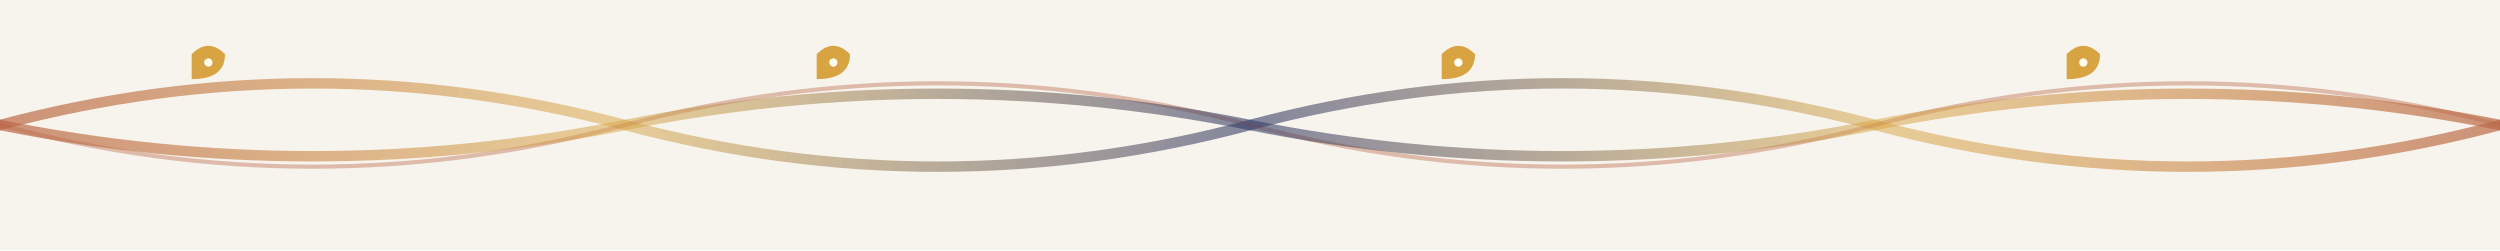
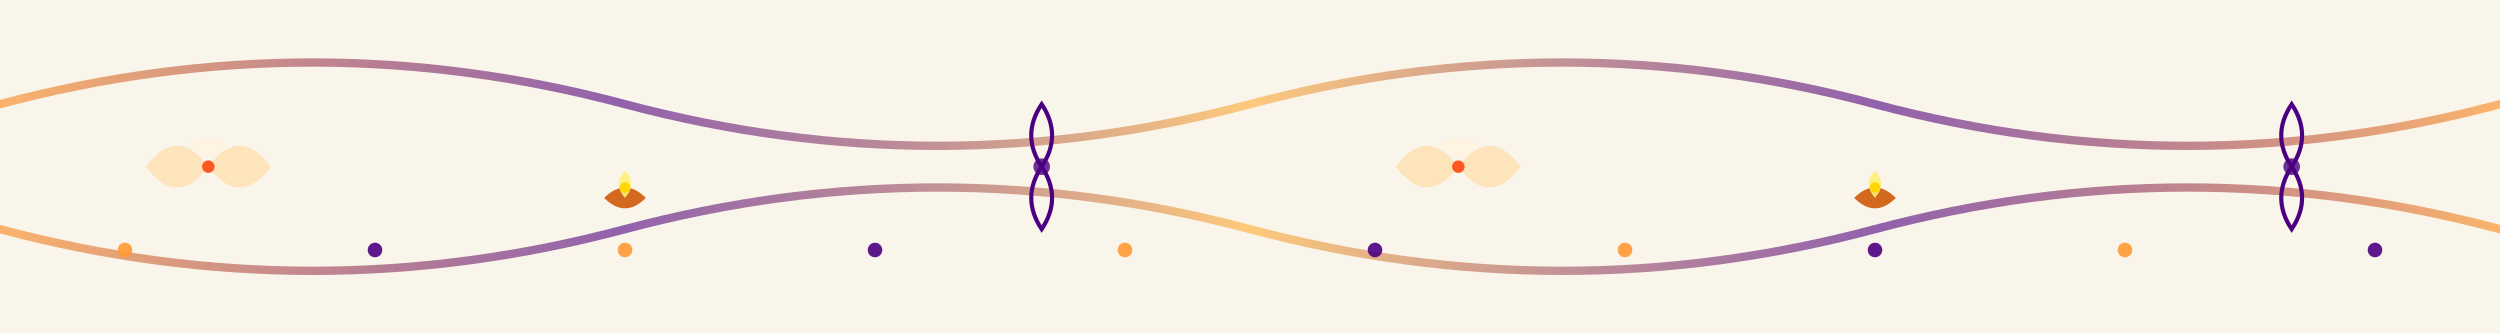
- <svg xmlns="http://www.w3.org/2000/svg" width="100%" height="120" viewBox="0 0 1200 120" preserveAspectRatio="none">
+ <svg xmlns="http://www.w3.org/2000/svg" width="1200" height="160" viewBox="0 0 1200 160">
  <defs>
-     <linearGradient id="borderGradient" x1="0%" y1="0%" x2="100%" y2="0%">
-       <stop offset="0%" style="stop-color:#B96545;stop-opacity:0.7" />
-       <stop offset="25%" style="stop-color:#D8A441;stop-opacity:0.5" />
-       <stop offset="50%" style="stop-color:#343C67;stop-opacity:0.6" />
-       <stop offset="75%" style="stop-color:#D8A441;stop-opacity:0.5" />
-       <stop offset="100%" style="stop-color:#B96545;stop-opacity:0.7" />
+     <linearGradient id="borderGrad" x1="0%" y1="0%" x2="100%" y2="0%">
+       <stop offset="0%" style="stop-color:#FF9933;stop-opacity:0.7" />
+       <stop offset="25%" style="stop-color:#4B0082;stop-opacity:0.6" />
+       <stop offset="50%" style="stop-color:#FFB74D;stop-opacity:0.7" />
+       <stop offset="75%" style="stop-color:#4B0082;stop-opacity:0.6" />
+       <stop offset="100%" style="stop-color:#FF9933;stop-opacity:0.7" />
    </linearGradient>
  </defs>
-   <rect width="1200" height="120" fill="#F7F4ED" />
-   <path d="M0,60 Q150,20 300,60 T600,60 T900,60 T1200,60" fill="none" stroke="url(#borderGradient)" stroke-width="5" stroke-linecap="round" />
-   <path d="M0,60 Q150,100 300,60 T600,60 T900,60 T1200,60" fill="none" stroke="#B96545" stroke-width="2" stroke-linecap="round" opacity="0.4" />
-   <g transform="translate(100, 30)">
-     <circle cx="0" cy="0" r="6" fill="#B96545" />
-     <path d="M-8,-4 Q0,-12 8,-4 Q8,8 -8,8 Z" fill="#D8A441" />
-     <circle cx="0" cy="0" r="2" fill="#FFFDF0" />
+   <rect width="1200" height="160" fill="#FAF5EA" />
+   <path d="M0,50 Q150,10 300,50 T600,50 T900,50 T1200,50" fill="none" stroke="url(#borderGrad)" stroke-width="4" stroke-linecap="round" />
+   <path d="M0,110 Q150,150 300,110 T600,110 T900,110 T1200,110" fill="none" stroke="url(#borderGrad)" stroke-width="4" stroke-linecap="round" />
+   <g id="motifRow">
+     <g transform="translate(100, 80)">
+       <path d="M0,0 Q-15,-20 -30,0 Q-15,20 0,0 Q15,20 30,0 Q15,-20 0,0 Z" fill="#FFE0B2" opacity="0.85" />
+       <path d="M-10,-10 Q0,-18 10,-10 Q0,0 -10,-10 Z" fill="#FFF3E0" opacity="0.9" />
+       <circle cx="0" cy="0" r="3" fill="#FF5722" />
+     </g>
+     <g transform="translate(300, 80)">
+       <path d="M-10,15 Q0,5 10,15 Q0,25 -10,15 Z" fill="#D2691E" />
+       <path d="M0,15 Q-6,8 0,2 Q6,8 0,15 Z" fill="#FFF176" opacity="0.9">
+         <animate attributeName="d" values="M0,15 Q-6,8 0,2 Q6,8 0,15 Z; M0,15 Q-5,7 0,-1 Q5,7 0,15 Z; M0,15 Q-6,8 0,2 Q6,8 0,15 Z" dur="4s" repeatCount="indefinite" />
+       </path>
+       <circle cx="0" cy="10" r="2.5" fill="#FFD700" />
+     </g>
+     <g transform="translate(500, 80)">
+       <path d="M0,0 Q-10,-15 0,-30 Q10,-15 0,0 Q10,15 0,30 Q-10,15 0,0 Z" fill="none" stroke="#4B0082" stroke-width="2" stroke-linecap="round" />
+       <circle cx="0" cy="0" r="4" fill="#4B0082" opacity="0.8" />
+     </g>
+     <g transform="translate(700, 80)">
+       <path d="M0,0 Q-15,-20 -30,0 Q-15,20 0,0 Q15,20 30,0 Q15,-20 0,0 Z" fill="#FFE0B2" opacity="0.85" />
+       <path d="M-10,-10 Q0,-18 10,-10 Q0,0 -10,-10 Z" fill="#FFF3E0" opacity="0.9" />
+       <circle cx="0" cy="0" r="3" fill="#FF5722" />
+     </g>
+     <g transform="translate(900, 80)">
+       <path d="M-10,15 Q0,5 10,15 Q0,25 -10,15 Z" fill="#D2691E" />
+       <path d="M0,15 Q-6,8 0,2 Q6,8 0,15 Z" fill="#FFF176" opacity="0.9">
+         <animate attributeName="d" values="M0,15 Q-6,8 0,2 Q6,8 0,15 Z; M0,15 Q-5,7 0,-1 Q5,7 0,15 Z; M0,15 Q-6,8 0,2 Q6,8 0,15 Z" dur="3.5s" repeatCount="indefinite" />
+       </path>
+       <circle cx="0" cy="10" r="2.5" fill="#FFD700" />
+     </g>
+     <g transform="translate(1100, 80)">
+       <path d="M0,0 Q-10,-15 0,-30 Q10,-15 0,0 Q10,15 0,30 Q-10,15 0,0 Z" fill="none" stroke="#4B0082" stroke-width="2" stroke-linecap="round" />
+       <circle cx="0" cy="0" r="4" fill="#4B0082" opacity="0.8" />
+     </g>
  </g>
-   <g transform="translate(400, 30)">
-     <circle cx="0" cy="0" r="6" fill="#B96545" />
-     <path d="M-8,-4 Q0,-12 8,-4 Q8,8 -8,8 Z" fill="#D8A441" />
-     <circle cx="0" cy="0" r="2" fill="#FFFDF0" />
+   <g id="dots">
+     <circle cx="60" cy="120" r="3.5" fill="#FF9933" opacity="0.9">
+       <animate attributeName="opacity" values="0.2;1;0.2" dur="2.5s" repeatCount="indefinite" />
+     </circle>
+     <circle cx="180" cy="120" r="3.5" fill="#4B0082" opacity="0.9">
+       <animate attributeName="opacity" values="0.2;1;0.2" dur="3s" repeatCount="indefinite" />
+     </circle>
+     <circle cx="300" cy="120" r="3.5" fill="#FF9933" opacity="0.9">
+       <animate attributeName="opacity" values="0.2;1;0.2" dur="2.5s" repeatCount="indefinite" />
+     </circle>
+     <circle cx="420" cy="120" r="3.5" fill="#4B0082" opacity="0.9">
+       <animate attributeName="opacity" values="0.2;1;0.2" dur="3s" repeatCount="indefinite" />
+     </circle>
+     <circle cx="540" cy="120" r="3.5" fill="#FF9933" opacity="0.9">
+       <animate attributeName="opacity" values="0.2;1;0.2" dur="2.5s" repeatCount="indefinite" />
+     </circle>
+     <circle cx="660" cy="120" r="3.5" fill="#4B0082" opacity="0.9">
+       <animate attributeName="opacity" values="0.2;1;0.2" dur="3s" repeatCount="indefinite" />
+     </circle>
+     <circle cx="780" cy="120" r="3.5" fill="#FF9933" opacity="0.9">
+       <animate attributeName="opacity" values="0.2;1;0.2" dur="2.5s" repeatCount="indefinite" />
+     </circle>
+     <circle cx="900" cy="120" r="3.5" fill="#4B0082" opacity="0.9">
+       <animate attributeName="opacity" values="0.2;1;0.2" dur="3s" repeatCount="indefinite" />
+     </circle>
+     <circle cx="1020" cy="120" r="3.5" fill="#FF9933" opacity="0.9">
+       <animate attributeName="opacity" values="0.2;1;0.2" dur="2.5s" repeatCount="indefinite" />
+     </circle>
+     <circle cx="1140" cy="120" r="3.5" fill="#4B0082" opacity="0.9">
+       <animate attributeName="opacity" values="0.2;1;0.2" dur="3s" repeatCount="indefinite" />
+     </circle>
  </g>
-   <g transform="translate(700, 30)">
-     <circle cx="0" cy="0" r="6" fill="#B96545" />
-     <path d="M-8,-4 Q0,-12 8,-4 Q8,8 -8,8 Z" fill="#D8A441" />
-     <circle cx="0" cy="0" r="2" fill="#FFFDF0" />
-   </g>
-   <g transform="translate(1000, 30)">
-     <circle cx="0" cy="0" r="6" fill="#B96545" />
-     <path d="M-8,-4 Q0,-12 8,-4 Q8,8 -8,8 Z" fill="#D8A441" />
-     <circle cx="0" cy="0" r="2" fill="#FFFDF0" />
-   </g>
-   <path d="M0,60 Q150,90 300,60 T600,60 T900,60 T1200,60" fill="none" stroke="url(#borderGradient)" stroke-width="5" stroke-linecap="round" />
</svg>
